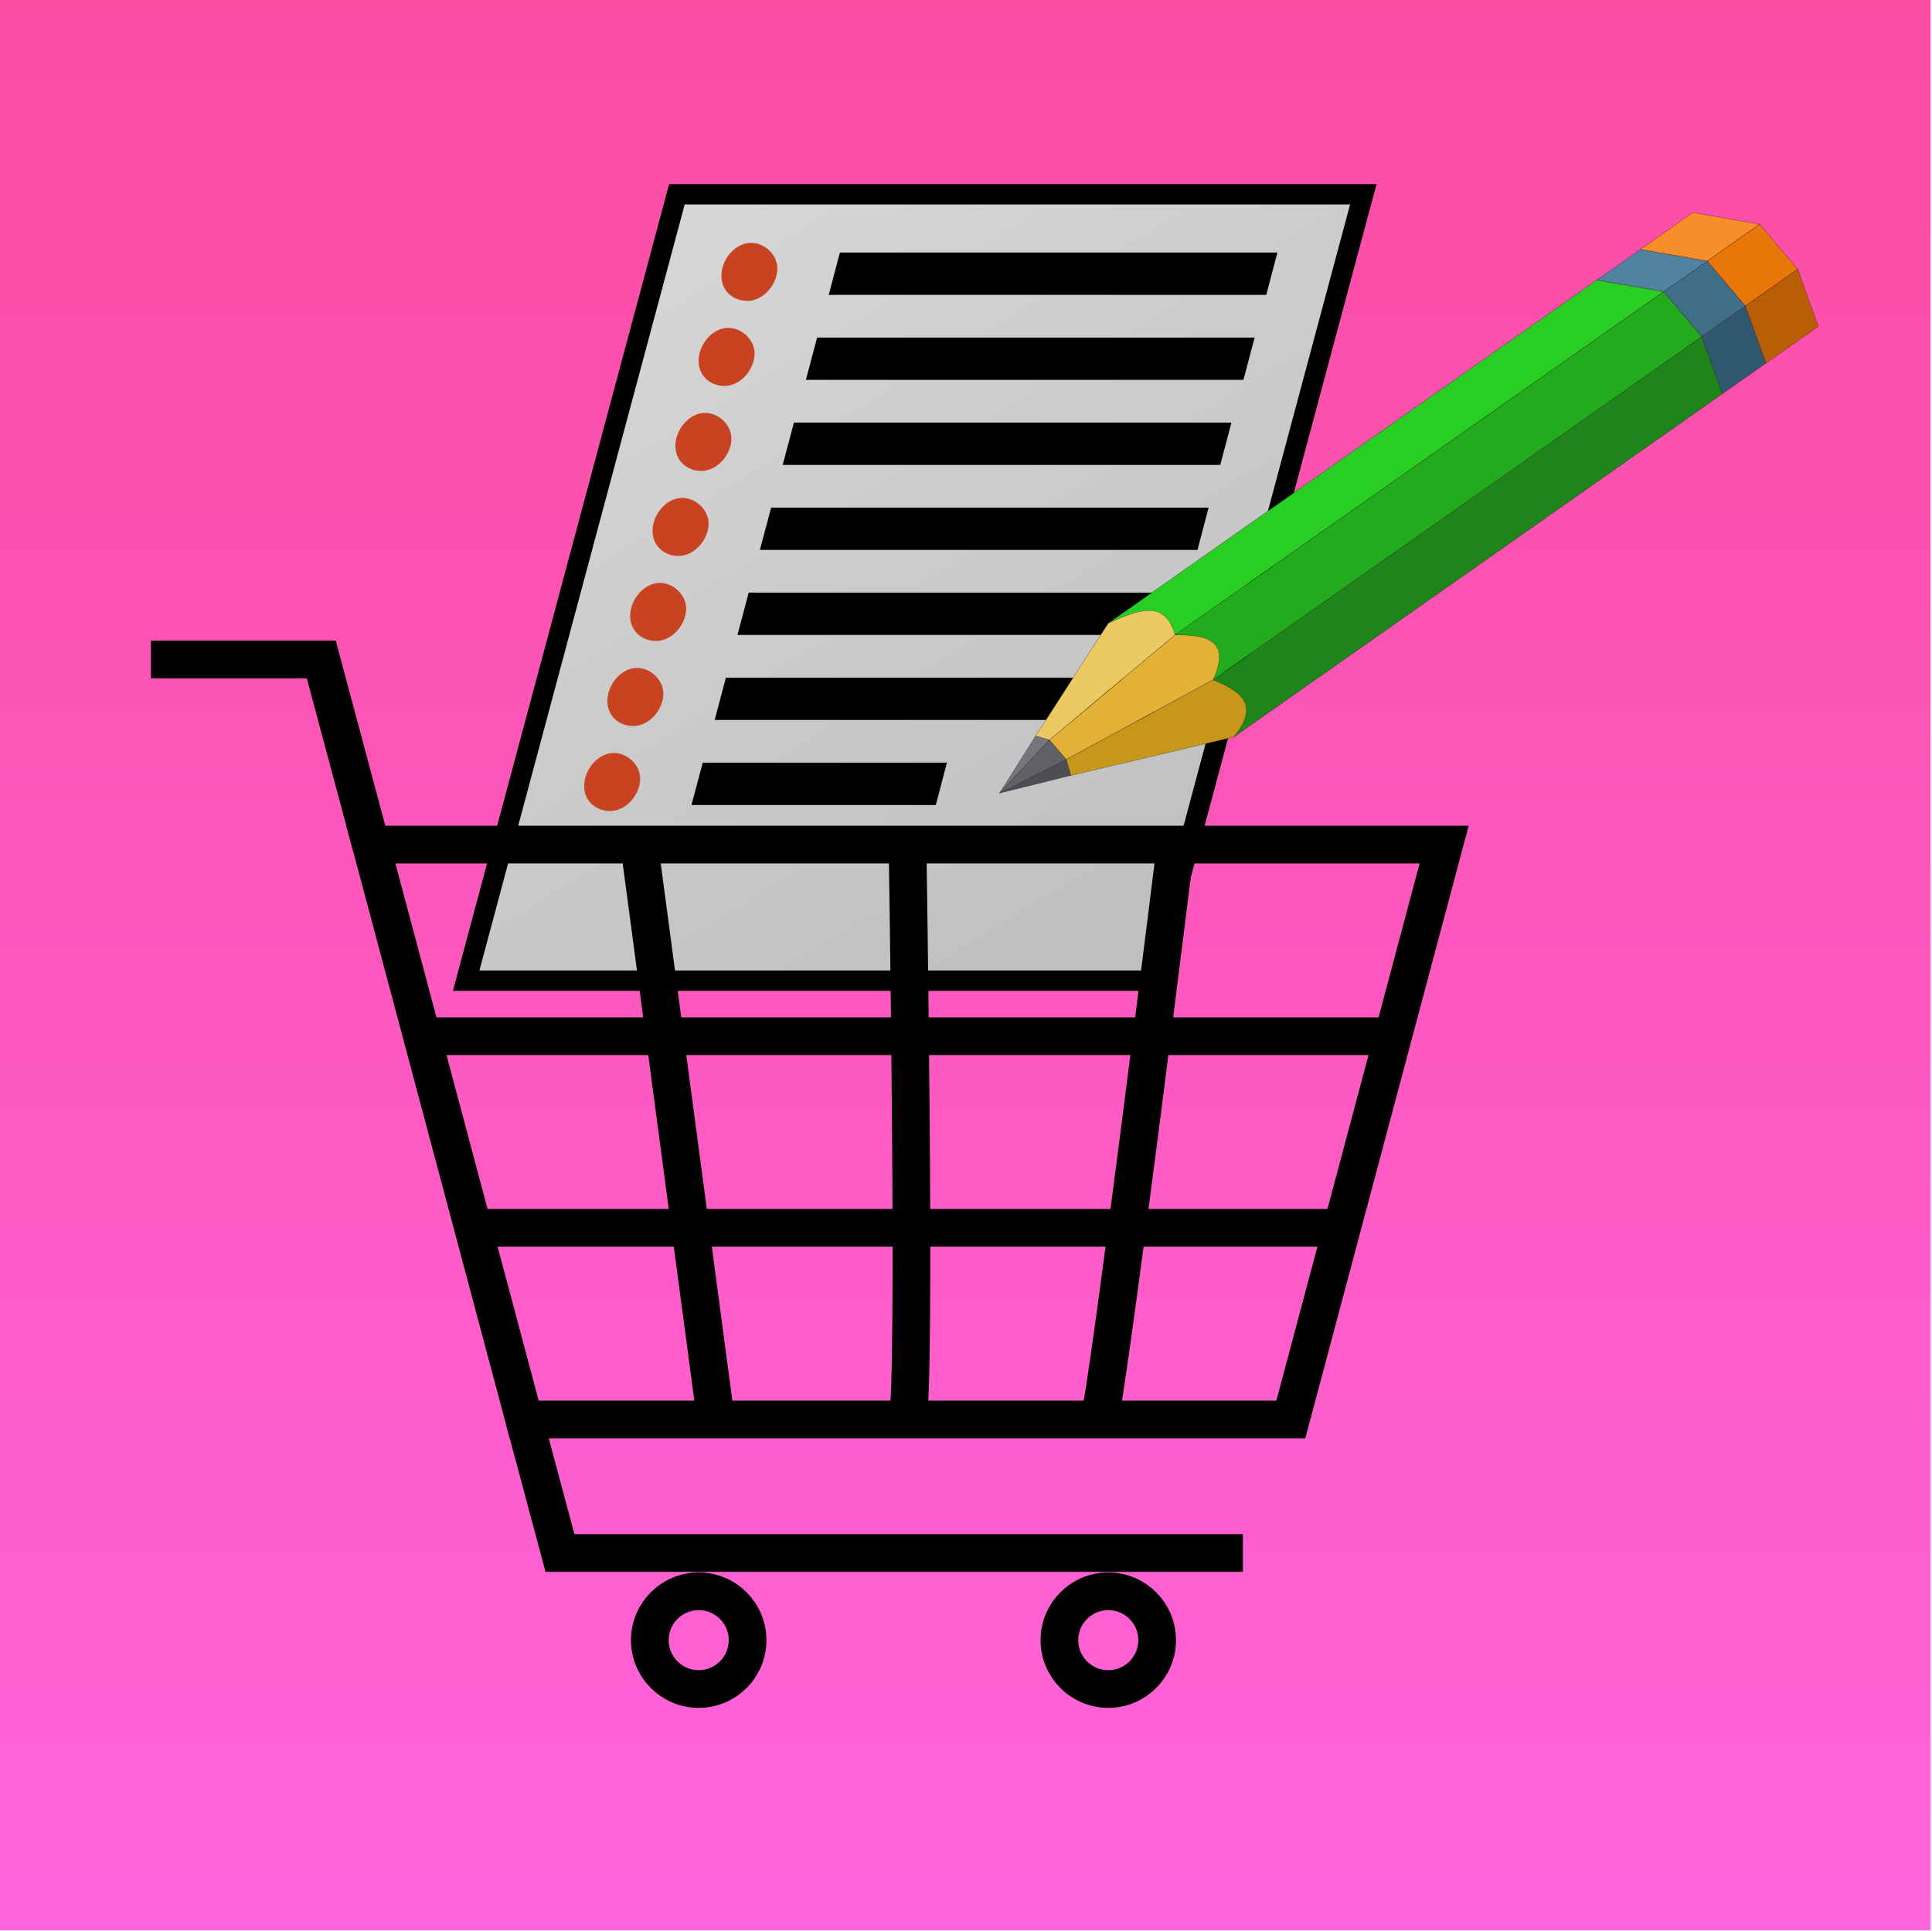
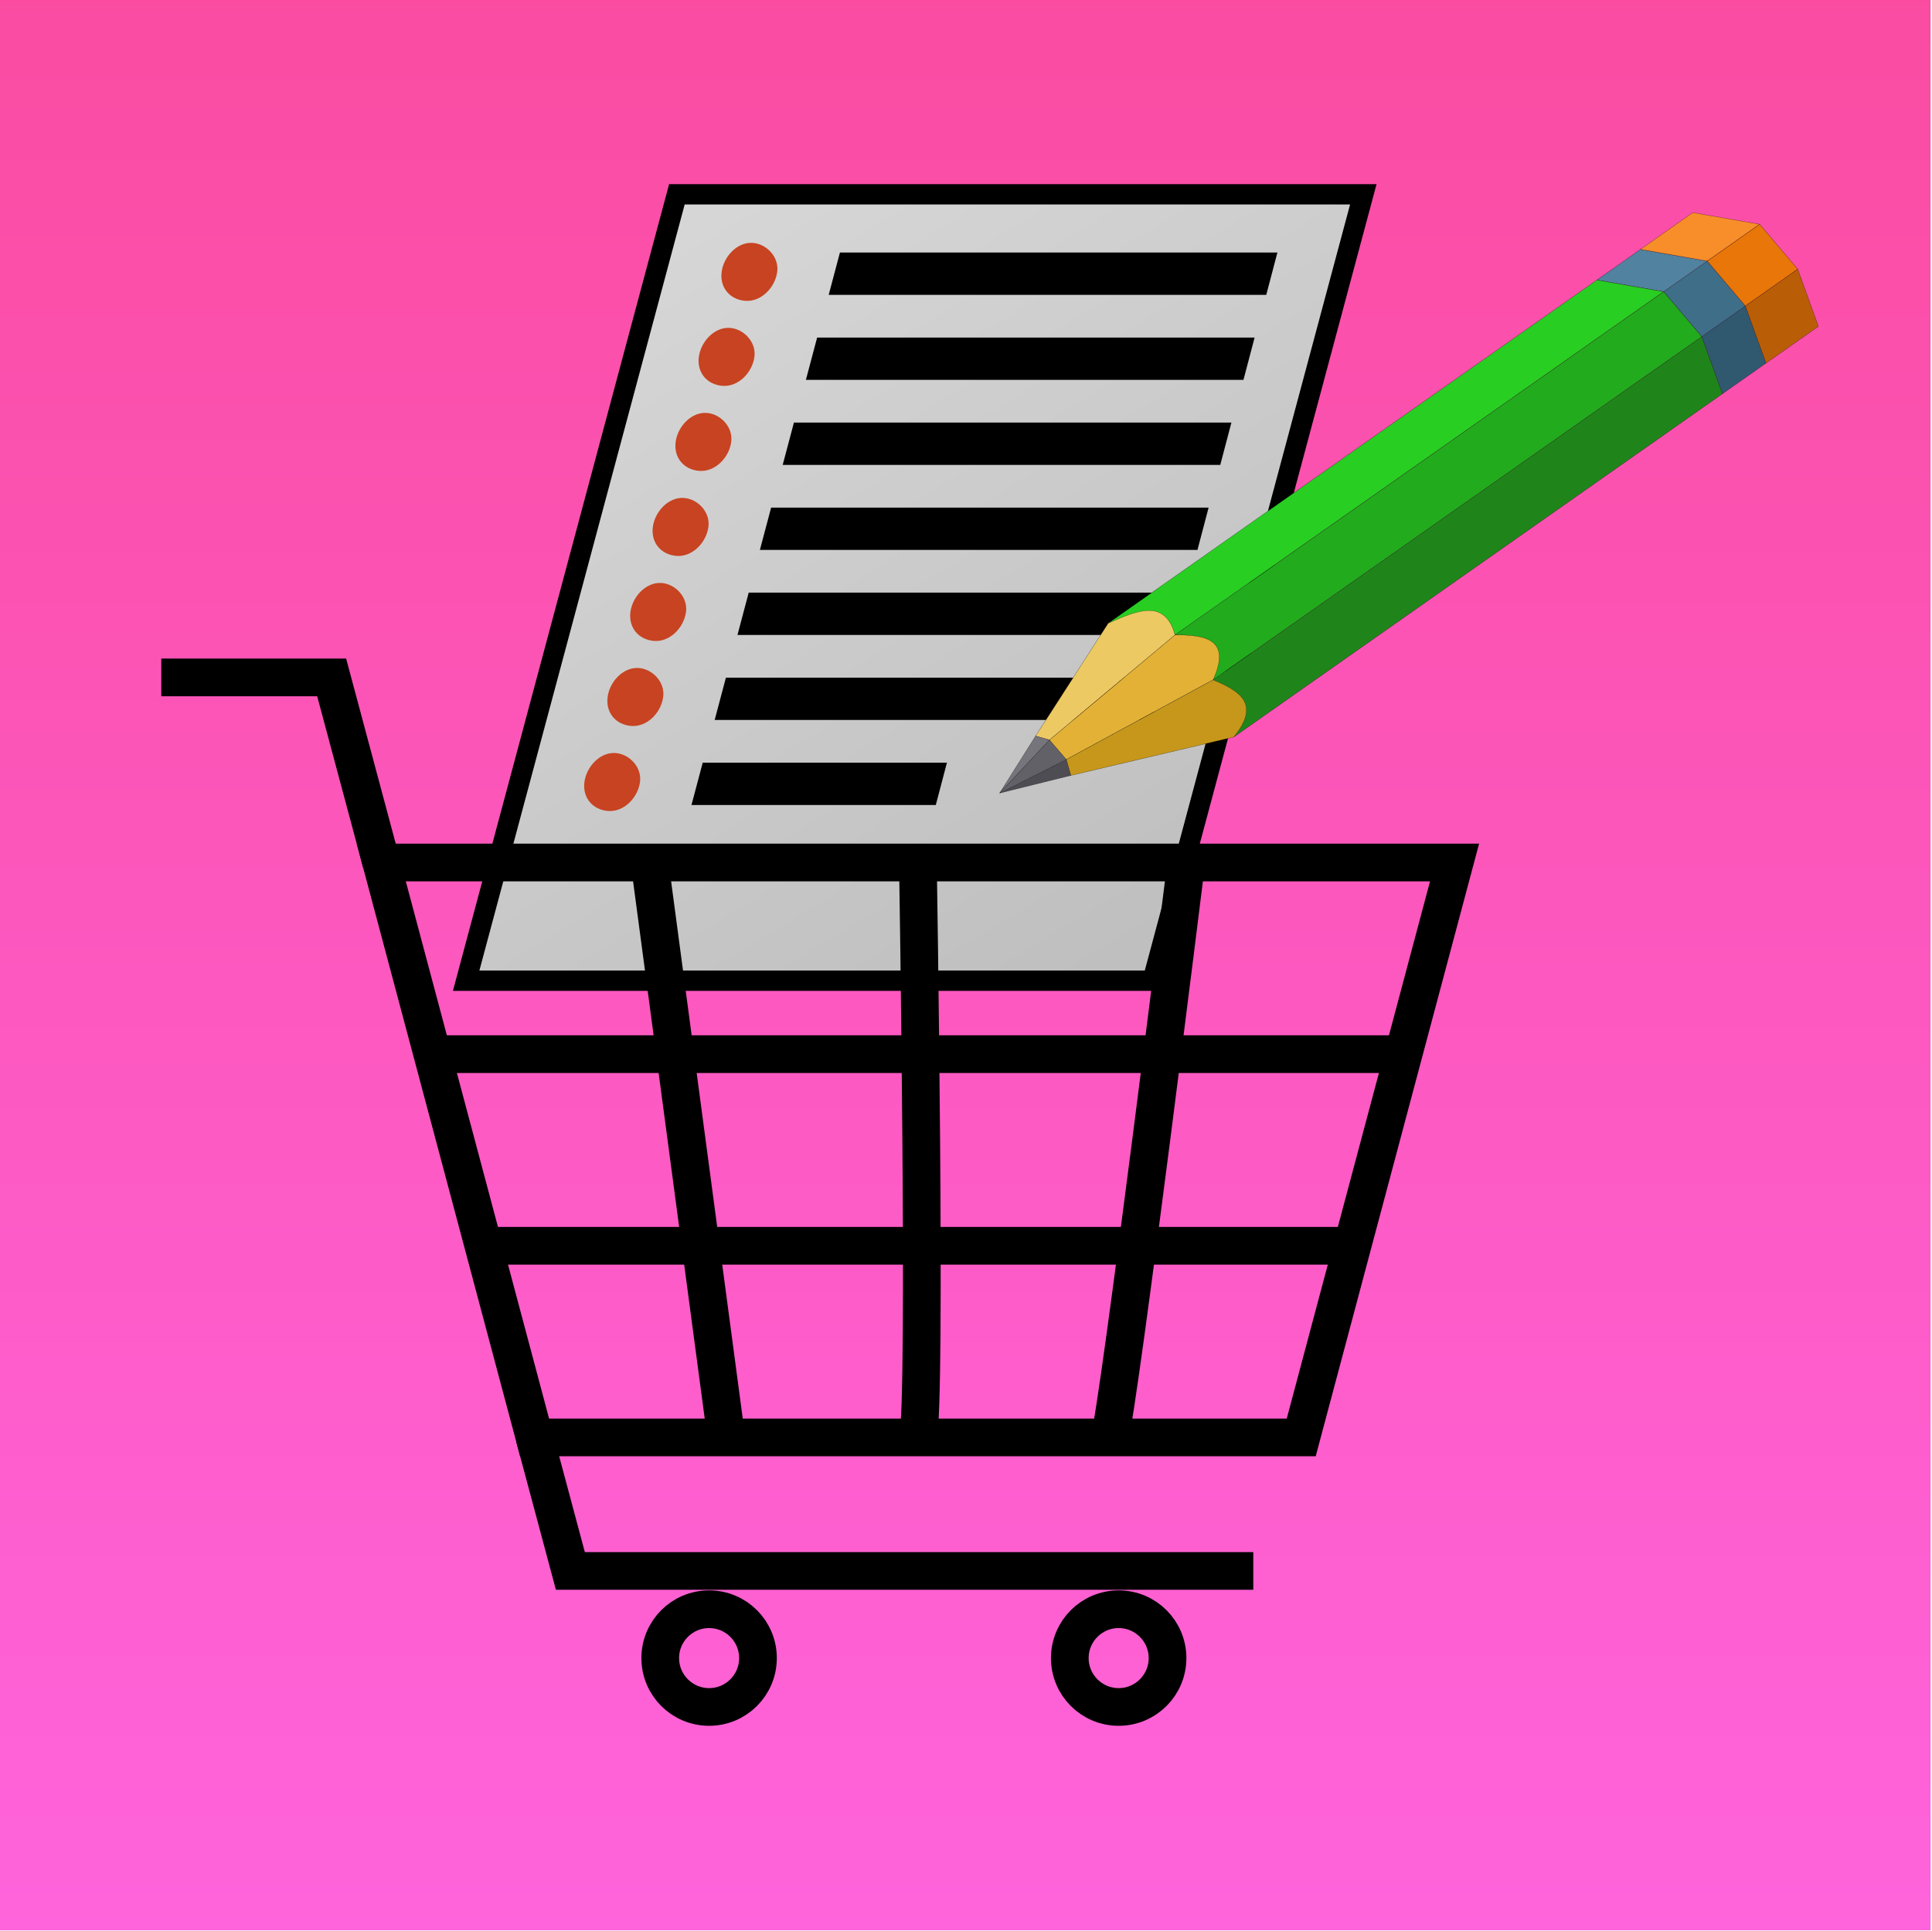
<svg xmlns="http://www.w3.org/2000/svg" xmlns:xlink="http://www.w3.org/1999/xlink" style="enable-background:new" height="512" viewBox="0 0 512.4 512" width="512.4" version="1.1" id="svg35">
  <defs id="defs7">
    <linearGradient id="linearGradient944">
      <stop style="stop-color:#d7d7d7;stop-opacity:1" offset="0" id="stop940" />
      <stop style="stop-color:#bebebe;stop-opacity:1" offset="1" id="stop942" />
    </linearGradient>
    <linearGradient id="linearGradient883" y2="494" gradientUnits="userSpaceOnUse" x2="256" gradientTransform="matrix(1 0 0 1.076 0 -19.36)" y1="18" x1="256">
      <stop style="stop-color:#fa4ba0;stop-opacity:1" offset="0" id="stop879" />
      <stop style="stop-color:#ff64dc;stop-opacity:1" offset="1" id="stop881" />
    </linearGradient>
    <linearGradient x1="256" y1="18" gradientTransform="matrix(1 0 0 1.076 0 -19.36)" x2="256" gradientUnits="userSpaceOnUse" y2="494" id="a">
      <stop id="stop874" offset="0" style="stop-color:#eaeaea" />
      <stop id="stop876" offset="1" style="stop-color:#f4f4f4" />
    </linearGradient>
    <linearGradient id="a-4" y2="494" gradientUnits="userSpaceOnUse" x2="256" gradientTransform="matrix(1 0 0 1.076 0 -19.36)" y1="18" x1="256">
      <stop style="stop-color:#eaeaea" offset="0" id="stop2" />
      <stop style="stop-color:#f4f4f4" offset="1" id="stop4" />
    </linearGradient>
    <linearGradient xlink:href="#linearGradient883" id="linearGradient885" x1="251.661" y1="8.678" x2="251.661" y2="494.644" gradientUnits="userSpaceOnUse" />
    <linearGradient xlink:href="#linearGradient944" id="linearGradient946" x1="207.15" y1="136.472" x2="375.251" y2="414.412" gradientUnits="userSpaceOnUse" />
  </defs>
  <path d="m-208.3 605.6c-7.842 0-14.55 5.029-17.32 12.19-0.061-0.001-0.121 0-0.182 0-7.088 0-12.83 6.002-12.83 13.41 0 7.404 5.746 13.41 12.83 13.41h17.5 16.33c5.155 0 9.333-4.365 9.333-9.75 0-4.543-2.974-8.363-7-9.445 0.001-0.103 0-0.202 0-0.305 0-10.77-8.357-19.5-18.67-19.5z" style="stroke-width:4;color:#000000;stroke:#ccc;enable-background:accumulate;display:none;fill:#fff" id="path19" />
  <path style="stroke-width:4;color:#000000;stroke:#ccc;enable-background:accumulate;display:none;fill:none" d="m288.9 828.1c-6.349 0-11.78 4.072-14.02 9.867-0.05-0.001-0.098 0-0.148 0-5.738 0-10.39 4.86-10.39 10.85 0 5.995 4.652 10.85 10.39 10.85h14.17 13.22c4.173 0 7.557-3.534 7.557-7.894 0-3.678-2.408-6.771-5.667-7.647 0.001-0.083 0-0.163 0-0.247 0-8.719-6.766-15.79-15.11-15.79z" id="path21" />
  <g style="display:none" transform="translate(0 -558.4)" id="g33">
    <path d="m166.1 576.4h179.9c145.3 0 166.1 20.74 166.1 165.9v144.2c0 145.2-20.76 165.9-166.1 165.9h-179.9c-145.3 0-166.1-20-166.1-165.5v-144.2c0-145.2 20.76-165.9 166.1-165.9z" style="stroke:#00f;fill:#00f;display:inline;fill-opacity:.081" id="path23" />
    <circle style="stroke-width:.833;fill-opacity:.081;color:#000000;stroke:#00f;enable-background:accumulate;display:inline;fill:#00f" cx="256" transform="matrix(1.2 0 0 1.2 -51.2 528.8)" cy="238" r="120" id="circle25" />
    <rect style="stroke-linejoin:round;fill-opacity:.081;color:#000000;stroke:#00f;stroke-linecap:round;enable-background:accumulate;display:inline;fill:#00f" height="272" width="272" y="678.4" x="120" id="rect27" />
    <rect style="stroke-linejoin:round;fill-opacity:.081;color:#000000;stroke:#00f;stroke-linecap:round;enable-background:accumulate;display:inline;fill:#00f" height="240" width="304" y="694.4" x="104" id="rect29" />
    <rect style="stroke-linejoin:round;fill-opacity:.081;color:#000000;stroke:#00f;stroke-linecap:round;enable-background:accumulate;display:inline;fill:#00f" height="304" width="240" y="662.4" x="136" id="rect31" />
  </g>
  <g id="layer1" style="display:inline">
    <rect style="fill:url(#linearGradient885);fill-opacity:1;stroke:none;stroke-width:55.247;stroke-linecap:round;stroke-linejoin:round;stroke-miterlimit:4;stroke-dasharray:none;stroke-opacity:1;enable-background:new" id="rect862" width="512" height="512" x="0" y="-2.8421709e-14" />
  </g>
  <g id="layer2">
    <g style="enable-background:new" id="g898" transform="matrix(1.025122,0,0,1.025122,-55.12613,-99.63048)">
      <g id="g956" transform="matrix(0.7321043,0,0,0.7321043,77.2444,47.54981)">
        <path style="fill:url(#linearGradient946);fill-opacity:1;stroke:#000000;stroke-width:7.177;stroke-linecap:butt;stroke-linejoin:miter;stroke-miterlimit:4;stroke-dasharray:none;stroke-opacity:1" d="M 132.676,414.412 H 375.251 L 449.725,136.472 H 207.15 Z" id="path864" />
        <path style="fill:#000000;fill-opacity:1;stroke:none;stroke-width:0.906px;stroke-linecap:butt;stroke-linejoin:miter;stroke-opacity:1" d="m 264.764,157.057 h 154.6 l -3.935,14.953 H 260.795 Z" id="path870" />
        <path style="fill:#c74321;fill-opacity:1;stroke:none;stroke-width:4.168;stroke-linecap:round;stroke-linejoin:round;stroke-miterlimit:4;stroke-dasharray:none;stroke-opacity:1" d="m 242.605,163.883 c -0.757,5.606 -5.713,10.667 -11.277,10.243 -5.408,-0.412 -9.099,-4.634 -8.362,-10.243 0.706,-5.375 5.447,-10.549 10.862,-10.243 4.999,0.283 9.484,5.01 8.778,10.243 z" id="path962" />
        <path id="path995" d="m 256.705,187.107 h 154.6 l -3.935,14.953 H 252.736 Z" style="fill:#000000;fill-opacity:1;stroke:none;stroke-width:0.906px;stroke-linecap:butt;stroke-linejoin:miter;stroke-opacity:1" />
        <path id="path997" d="m 234.546,193.933 c -0.757,5.606 -5.713,10.667 -11.277,10.243 -5.408,-0.412 -9.099,-4.634 -8.362,-10.243 0.706,-5.375 5.447,-10.549 10.862,-10.243 4.999,0.283 9.484,5.01 8.778,10.243 z" style="fill:#c74321;fill-opacity:1;stroke:none;stroke-width:4.168;stroke-linecap:round;stroke-linejoin:round;stroke-miterlimit:4;stroke-dasharray:none;stroke-opacity:1" />
        <path id="path1003" d="m 248.509,217.157 h 154.6 l -3.935,14.953 H 244.54 Z" style="fill:#000000;fill-opacity:1;stroke:none;stroke-width:0.906px;stroke-linecap:butt;stroke-linejoin:miter;stroke-opacity:1" />
        <path id="path1005" d="m 226.35,223.984 c -0.757,5.606 -5.713,10.667 -11.277,10.243 -5.408,-0.412 -9.099,-4.634 -8.362,-10.243 0.706,-5.375 5.447,-10.549 10.862,-10.243 4.999,0.283 9.484,5.01 8.778,10.243 z" style="fill:#c74321;fill-opacity:1;stroke:none;stroke-width:4.168;stroke-linecap:round;stroke-linejoin:round;stroke-miterlimit:4;stroke-dasharray:none;stroke-opacity:1" />
        <path style="fill:#000000;fill-opacity:1;stroke:none;stroke-width:0.906px;stroke-linecap:butt;stroke-linejoin:miter;stroke-opacity:1" d="M 240.45,247.208 H 395.051 l -3.935,14.953 H 236.481 Z" id="path1007" />
        <path style="fill:#c74321;fill-opacity:1;stroke:none;stroke-width:4.168;stroke-linecap:round;stroke-linejoin:round;stroke-miterlimit:4;stroke-dasharray:none;stroke-opacity:1" d="m 218.291,254.034 c -0.757,5.606 -5.713,10.667 -11.277,10.243 -5.408,-0.412 -9.099,-4.634 -8.362,-10.243 0.706,-5.375 5.447,-10.549 10.862,-10.243 4.999,0.283 9.484,5.01 8.778,10.243 z" id="path1009" />
        <path id="path1011" d="m 232.528,277.258 h 154.6 l -3.935,14.953 H 228.559 Z" style="fill:#000000;fill-opacity:1;stroke:none;stroke-width:0.906px;stroke-linecap:butt;stroke-linejoin:miter;stroke-opacity:1" />
        <path id="path1013" d="m 210.369,284.084 c -0.757,5.606 -5.713,10.667 -11.277,10.243 -5.408,-0.412 -9.099,-4.634 -8.362,-10.243 0.706,-5.375 5.447,-10.549 10.862,-10.243 4.999,0.283 9.484,5.01 8.778,10.243 z" style="fill:#c74321;fill-opacity:1;stroke:none;stroke-width:4.168;stroke-linecap:round;stroke-linejoin:round;stroke-miterlimit:4;stroke-dasharray:none;stroke-opacity:1" />
        <path style="fill:#000000;fill-opacity:1;stroke:none;stroke-width:0.906px;stroke-linecap:butt;stroke-linejoin:miter;stroke-opacity:1" d="m 224.469,307.308 h 154.6 l -3.935,14.953 H 220.5 Z" id="path1015" />
        <path style="fill:#c74321;fill-opacity:1;stroke:none;stroke-width:4.168;stroke-linecap:round;stroke-linejoin:round;stroke-miterlimit:4;stroke-dasharray:none;stroke-opacity:1" d="m 202.31,314.135 c -0.757,5.606 -5.713,10.667 -11.277,10.243 -5.408,-0.412 -9.099,-4.634 -8.362,-10.243 0.706,-5.375 5.447,-10.549 10.862,-10.243 4.999,0.283 9.484,5.01 8.778,10.243 z" id="path1017" />
        <path id="path1023" d="m 216.274,337.359 h 86.304 l -3.935,14.953 h -86.338 z" style="fill:#000000;fill-opacity:1;stroke:none;stroke-width:0.906px;stroke-linecap:butt;stroke-linejoin:miter;stroke-opacity:1" />
        <path id="path1025" d="m 194.114,344.185 c -0.757,5.606 -5.713,10.667 -11.277,10.243 -5.408,-0.412 -9.099,-4.634 -8.362,-10.243 0.706,-5.375 5.447,-10.549 10.862,-10.243 4.999,0.283 9.484,5.01 8.778,10.243 z" style="fill:#c74321;fill-opacity:1;stroke:none;stroke-width:4.168;stroke-linecap:round;stroke-linejoin:round;stroke-miterlimit:4;stroke-dasharray:none;stroke-opacity:1" />
      </g>
    </g>
-     <g id="g1136" transform="matrix(1.228146,0,0,1.228146,-68.03266,-122.1415)">
+     <g id="g1136" transform="matrix(1.228146,0,0,1.228146,-65.2753,-117.3841)">
      <path id="path852" d="m 135.484,281.859 33.111,124.165 H 334.149 L 367.259,281.859 Z" style="fill:none;stroke:#000000;stroke-width:8.142;stroke-linecap:butt;stroke-linejoin:miter;stroke-miterlimit:4;stroke-dasharray:none;stroke-opacity:1;enable-background:new" />
      <path id="path854" d="M 209.983,406.024 193.428,281.859" style="fill:none;stroke:#000000;stroke-width:8.142;stroke-linecap:butt;stroke-linejoin:miter;stroke-miterlimit:4;stroke-dasharray:none;stroke-opacity:1;enable-background:new" />
      <path id="path856" d="M 292.76,406.024 C 294.665,400.31 309.316,281.859 309.316,281.859" style="fill:none;stroke:#000000;stroke-width:8.142;stroke-linecap:butt;stroke-linejoin:miter;stroke-miterlimit:4;stroke-dasharray:none;stroke-opacity:1;enable-background:new" />
      <path id="path858" d="m 251.372,406.024 c 1.905,-6.984 0,-124.165 0,-124.165" style="fill:none;stroke:#000000;stroke-width:8.142;stroke-linecap:butt;stroke-linejoin:miter;stroke-miterlimit:4;stroke-dasharray:none;stroke-opacity:1;enable-background:new" />
      <path id="path892" d="M 146.521,323.247 H 356.223" style="fill:none;stroke:#000000;stroke-width:8.142;stroke-linecap:butt;stroke-linejoin:miter;stroke-miterlimit:4;stroke-dasharray:none;stroke-opacity:1" />
      <path id="path894" d="M 345.186,364.635 H 157.558" style="fill:none;stroke:#000000;stroke-width:8.142;stroke-linecap:butt;stroke-linejoin:miter;stroke-miterlimit:4;stroke-dasharray:none;stroke-opacity:1" />
      <path id="path896" d="M 135.484,281.859 124.773,241.885 H 87.979" style="fill:none;stroke:#000000;stroke-width:8.142;stroke-linecap:butt;stroke-linejoin:miter;stroke-miterlimit:4;stroke-dasharray:none;stroke-opacity:1" />
      <path id="path898" d="m 168.595,406.024 7.727,28.839 h 147.474" style="fill:none;stroke:#000000;stroke-width:8.142;stroke-linecap:butt;stroke-linejoin:miter;stroke-miterlimit:4;stroke-dasharray:none;stroke-opacity:1" />
      <circle r="10.553" cy="453.684" cx="206.28" id="path900" style="fill:none;fill-opacity:1;stroke:#000000;stroke-width:8.142;stroke-linecap:round;stroke-linejoin:round;stroke-miterlimit:4;stroke-dasharray:none;stroke-opacity:1" />
      <circle style="fill:none;fill-opacity:1;stroke:#000000;stroke-width:8.142;stroke-linecap:round;stroke-linejoin:round;stroke-miterlimit:4;stroke-dasharray:none;stroke-opacity:1" id="circle904" cx="294.725" cy="453.684" r="10.553" />
    </g>
    <g transform="matrix(0.8154177,0.1424601,-0.1424601,0.8154177,171.3319,354.6241)" id="g1098">
      <path style="fill:#305970;fill-opacity:1;stroke:#000000;stroke-width:0.06;stroke-linecap:butt;stroke-linejoin:miter;stroke-miterlimit:4;stroke-dasharray:none;stroke-opacity:1" d="m 287.711,-357.06 12.081,-12.081 -9.665,-16.913 -12.081,12.081 z" id="path1045" />
      <path style="fill:#3f6e89;fill-opacity:1;stroke:#000000;stroke-width:0.06;stroke-linecap:butt;stroke-linejoin:miter;stroke-miterlimit:4;stroke-dasharray:none;stroke-opacity:1" d="m 278.046,-373.973 12.081,-12.081 -14.497,-12.081 -12.081,12.081 14.497,12.081" id="path1047" />
      <path style="fill:#51829f;fill-opacity:1;stroke:#000000;stroke-width:0.06;stroke-linecap:butt;stroke-linejoin:miter;stroke-miterlimit:4;stroke-dasharray:none;stroke-opacity:1" d="m 263.55,-386.054 -21.745,-2e-5 12.081,-12.081 h 21.745 z" id="path1049" />
      <path style="fill:#f78e29;fill-opacity:1;stroke:#000000;stroke-width:0.06;stroke-linecap:butt;stroke-linejoin:miter;stroke-miterlimit:4;stroke-dasharray:none;stroke-opacity:1" d="m 275.63,-398.135 -21.745,-2e-5 14.497,-14.497 h 21.745 z" id="path1055" />
      <path style="fill:#e87608;fill-opacity:1;stroke:#000000;stroke-width:0.06;stroke-linecap:butt;stroke-linejoin:miter;stroke-miterlimit:4;stroke-dasharray:none;stroke-opacity:1" d="m 290.127,-386.054 14.497,-14.497 -14.497,-12.081 -14.497,14.497 z" id="path1057" />
      <path style="fill:#b95e07;fill-opacity:1;stroke:#000000;stroke-width:0.06;stroke-linecap:butt;stroke-linejoin:miter;stroke-miterlimit:4;stroke-dasharray:none;stroke-opacity:1" d="m 299.792,-369.141 14.497,-14.497 -9.665,-16.913 -14.497,14.497 z" id="path1059" />
      <path style="fill:#1f851b;fill-opacity:1;stroke:#000000;stroke-width:0.06;stroke-linecap:butt;stroke-linejoin:miter;stroke-miterlimit:4;stroke-dasharray:none;stroke-opacity:1" d="m 152.424,-221.773 c 4.611,-11.182 -2.819,-14.35 -9.665,-16.913 l 135.287,-135.287 9.665,16.913 z" id="path1061" />
      <path style="fill:#28ce22;fill-opacity:1;stroke:#000000;stroke-width:0.06;stroke-linecap:butt;stroke-linejoin:miter;stroke-miterlimit:4;stroke-dasharray:none;stroke-opacity:1" d="m 128.262,-250.767 c -7.248,-9.97 -14.497,-3.254 -21.745,0 l 135.287,-135.287 h 21.745 z" id="path1063" />
      <path style="fill:#22ab1d;fill-opacity:1;stroke:#000000;stroke-width:0.06;stroke-linecap:butt;stroke-linejoin:miter;stroke-miterlimit:4;stroke-dasharray:none;stroke-opacity:1" d="m 128.262,-250.767 c 11.804,-2.015 15.786,2.748 14.497,12.081 l 135.287,-135.287 -14.497,-12.081 z" id="path1065" />
      <path style="fill:#edc963;fill-opacity:1;stroke:#000000;stroke-width:0.06;stroke-linecap:butt;stroke-linejoin:miter;stroke-miterlimit:4;stroke-dasharray:none;stroke-opacity:1" d="m 106.517,-250.767 -16.698,39.603 4.587,0.491 33.856,-40.094 c -5.254,-11.111 -13.508,-5.507 -21.745,0 z" id="path1071" />
      <path style="fill:#e3b135;fill-opacity:1;stroke:#000000;stroke-width:0.06;stroke-linecap:butt;stroke-linejoin:miter;stroke-miterlimit:4;stroke-dasharray:none;stroke-opacity:1" d="m 94.406,-210.672 6.388,5.242 41.964,-33.255 c 3.551,-13.762 -4.698,-13.822 -14.497,-12.081 z" id="path1073" />
      <path style="fill:#c6971a;fill-opacity:1;stroke:#000000;stroke-width:0.06;stroke-linecap:butt;stroke-linejoin:miter;stroke-miterlimit:4;stroke-dasharray:none;stroke-opacity:1" d="m 103.108,-200.66 49.316,-21.113 c 6.821,-12.103 -0.814,-14.899 -9.665,-16.913 l -41.964,33.255 z" id="path1075" />
      <path style="fill:#76757b;fill-opacity:1;stroke:#000000;stroke-width:0.06;stroke-linecap:butt;stroke-linejoin:miter;stroke-miterlimit:4;stroke-dasharray:none;stroke-opacity:1" d="m 89.82,-211.164 -8.19,19.984 12.777,-19.493 z" id="path1077" />
      <path style="fill:#4e4d53;fill-opacity:1;stroke:#000000;stroke-width:0.06;stroke-linecap:butt;stroke-linejoin:miter;stroke-miterlimit:4;stroke-dasharray:none;stroke-opacity:1" d="m 100.795,-205.431 -19.165,14.251 21.478,-9.481 z" id="path1079" />
      <path style="fill:#626167;fill-opacity:1;stroke:#000000;stroke-width:0.06;stroke-linecap:butt;stroke-linejoin:miter;stroke-miterlimit:4;stroke-dasharray:none;stroke-opacity:1" d="m 94.406,-210.672 -12.777,19.493 19.165,-14.251 z" id="path1081" />
    </g>
  </g>
</svg>
